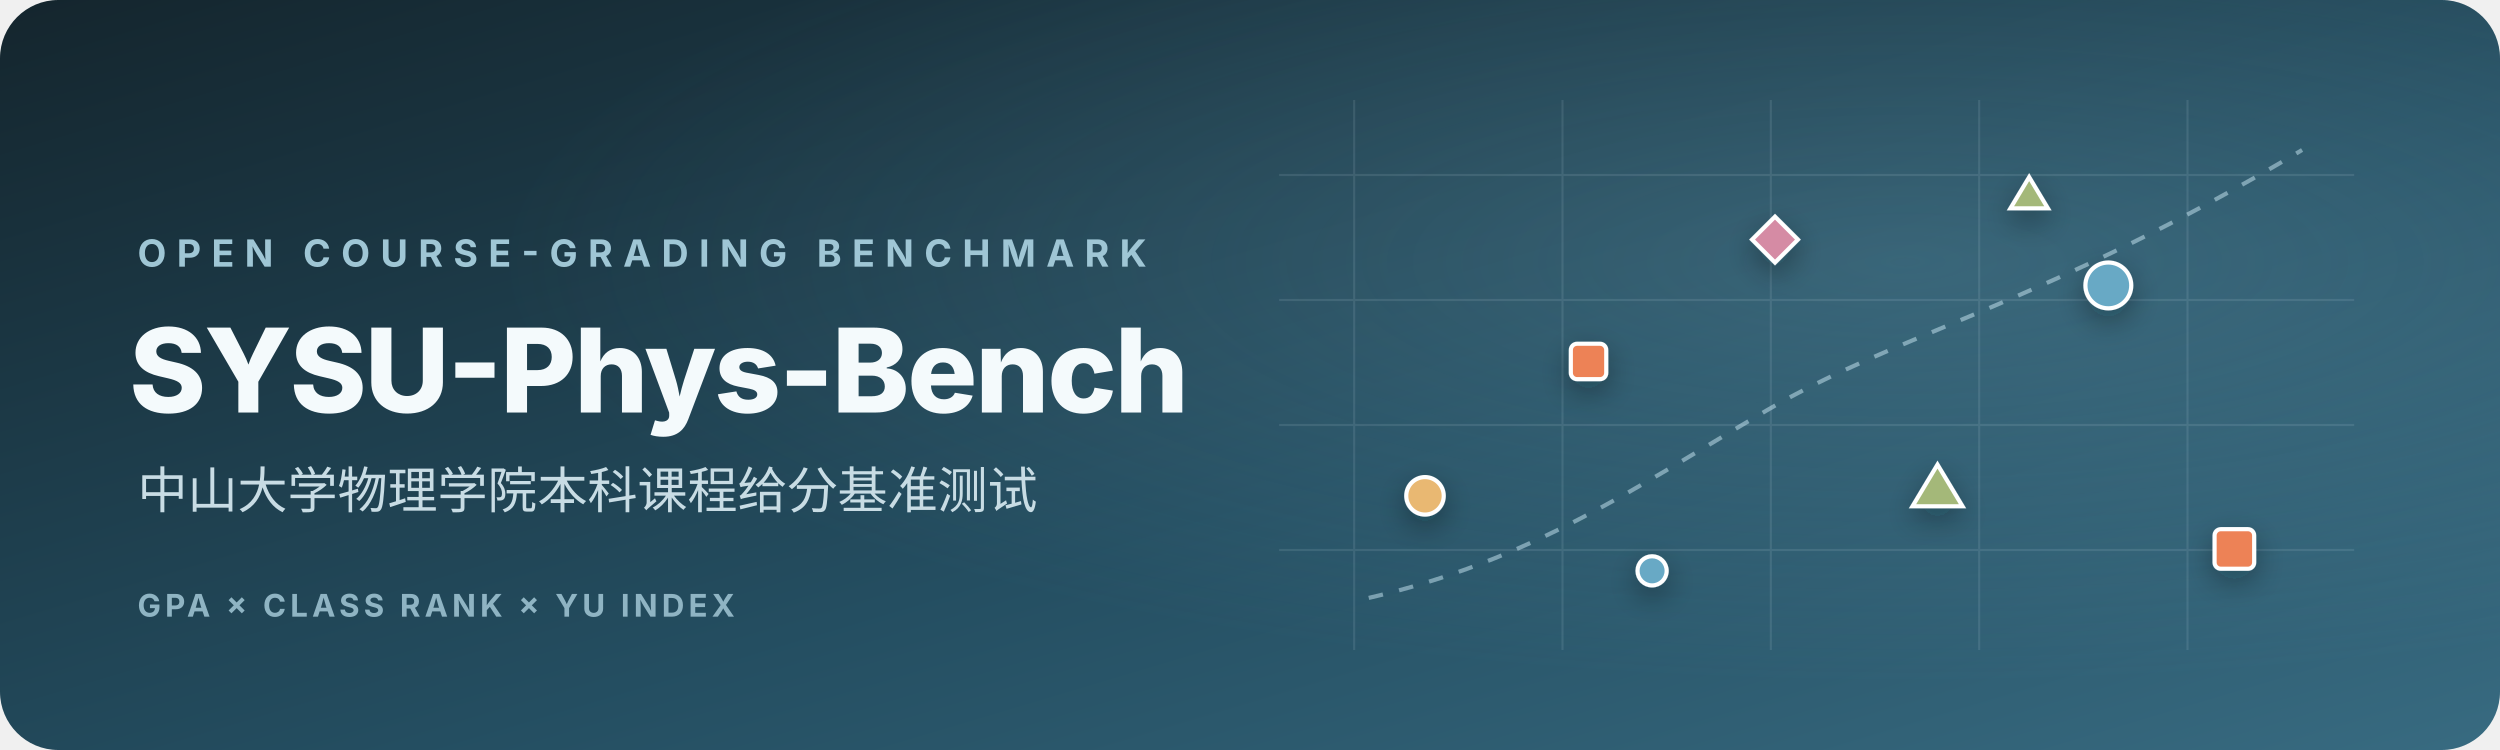
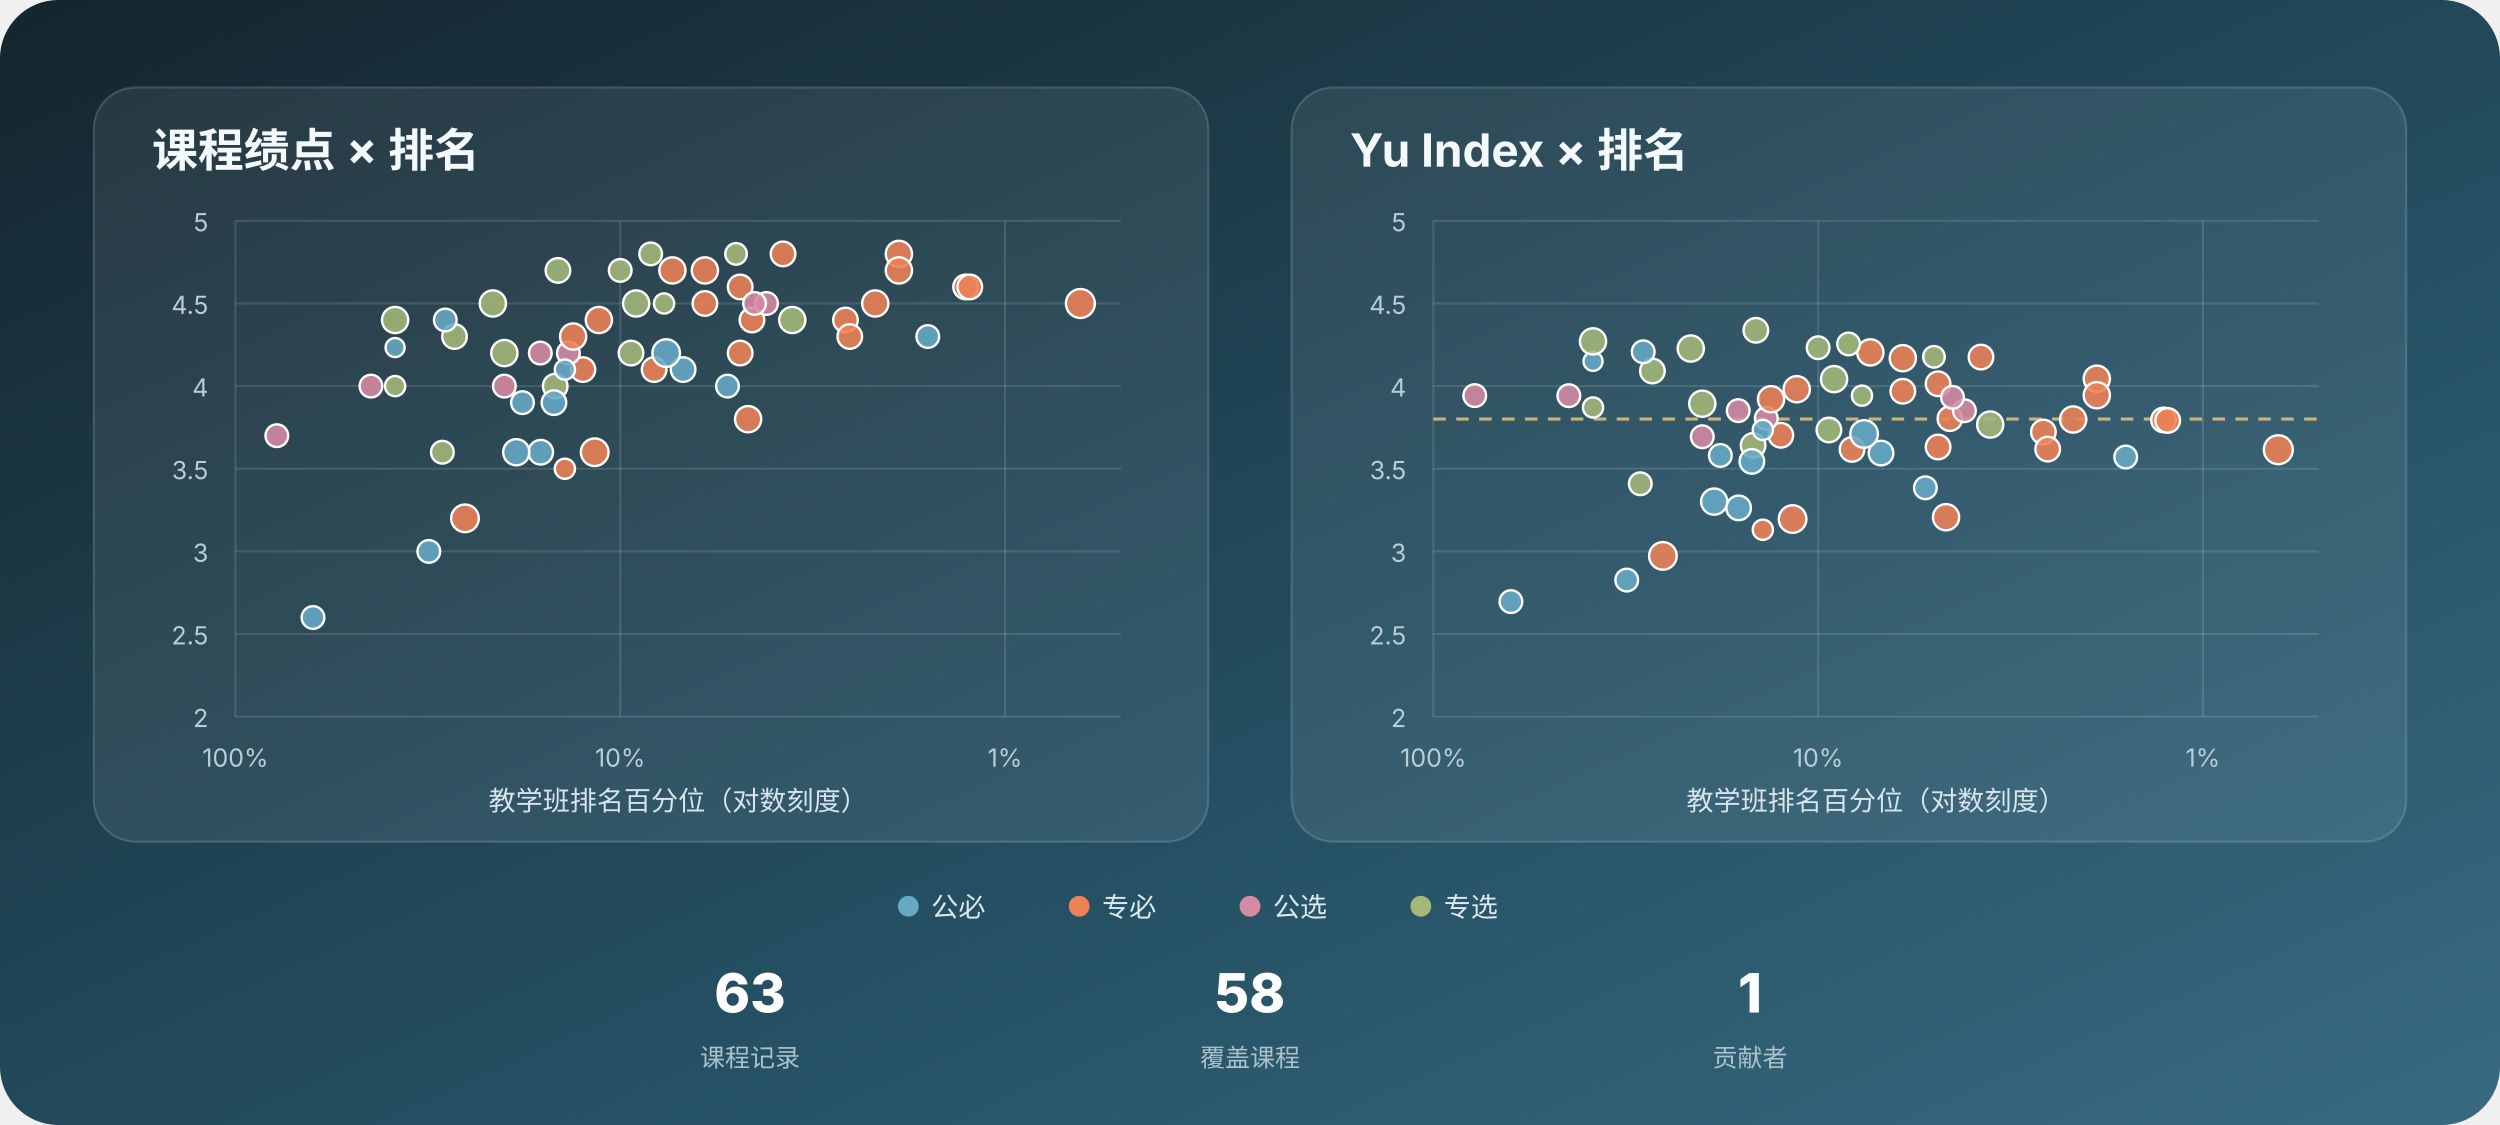
- <svg xmlns="http://www.w3.org/2000/svg" width="1200" height="360" viewBox="0 0 1200 360" role="img" aria-labelledby="title description">
+ <svg xmlns="http://www.w3.org/2000/svg" width="1200" height="540" viewBox="0 0 1200 540" role="img" aria-labelledby="title description">
  <defs>
    <linearGradient id="background" x1="0" y1="0" x2="1" y2="1">
      <stop offset="0" stop-color="#14252d" />
-       <stop offset="0.58" stop-color="#244e61" />
+       <stop offset=".58" stop-color="#244e61" />
      <stop offset="1" stop-color="#386b81" />
    </linearGradient>
-     <radialGradient id="glow" cx="76%" cy="35%" r="56%">
-       <stop offset="0" stop-color="#88c0d5" stop-opacity=".22" />
-       <stop offset="1" stop-color="#88c0d5" stop-opacity="0" />
-     </radialGradient>
-     <filter id="shadow" x="-50%" y="-50%" width="200%" height="200%">
-       <feDropShadow dx="0" dy="5" stdDeviation="7" flood-color="#081217" flood-opacity=".34" />
-     </filter>
+     <style>
+       text { font-family: Inter, "Microsoft YaHei", "Noto Sans CJK SC", sans-serif; }
+       .panel-title { fill: #f4fafc; font-size: 22px; font-weight: 700; }
+       .tick { fill: #b9cdd5; font-size: 12px; }
+       .axis { fill: #d6e5eb; font-size: 13px; }
+       .grid { stroke: #d7eef6; stroke-opacity: .14; }
+       .benchmark { stroke: #f2c77f; stroke-width: 1.5; stroke-dasharray: 6 5; stroke-opacity: .8; }
+       .legend { fill: #dce9ee; font-size: 13px; }
+       .stat-value { fill: #ffffff; font-size: 26px; font-weight: 760; }
+       .stat-label { fill: #a9c2cc; font-size: 12px; }
+     </style>
  </defs>
-   <rect width="1200" height="360" rx="28" fill="url(#background)" />
-   <rect width="1200" height="360" rx="28" fill="url(#glow)" />
-   <g opacity=".11" stroke="#d7eef6">
-     <path d="M650 48V312M750 48V312M850 48V312M950 48V312M1050 48V312" />
-     <path d="M614 84H1130M614 144H1130M614 204H1130M614 264H1130" />
-   </g>
-   <g font-family="Inter,Segoe UI,Arial,sans-serif" fill="#f4fafc">
-     <text x="66" y="128" font-size="18" font-weight="700" letter-spacing="5" fill="#9fc6d5">OPEN COURSE-GRADING BENCHMARK</text>
-     <text x="62" y="198" font-size="56" font-weight="760" letter-spacing="-1">SYSU-Phys-Bench</text>
-     <text x="66" y="244" font-size="24" fill="#c8dce4">中山大学物理学院本科课程给分基准测试</text>
-     <text x="66" y="296" font-size="15" font-weight="650" letter-spacing="2" fill="#8fb4c3">GPA × CLASS RANK × YU INDEX</text>
-   </g>
-   <g filter="url(#shadow)">
-     <circle cx="684" cy="238" r="9" fill="#e9b872" stroke="#fff" stroke-width="2" />
-     <rect x="754" y="165" width="17" height="17" rx="3" fill="#ed8257" stroke="#fff" stroke-width="2" />
-     <path d="M852 104l11 11-11 11-11-11z" fill="#d58ba4" stroke="#fff" stroke-width="2" />
-     <path d="M930 223l12 20h-24z" fill="#a4b879" stroke="#fff" stroke-width="2" />
-     <circle cx="1012" cy="137" r="11" fill="#67a9c5" stroke="#fff" stroke-width="2" />
-     <rect x="1063" y="254" width="19" height="19" rx="3" fill="#ed8257" stroke="#fff" stroke-width="2" />
-     <circle cx="793" cy="274" r="7" fill="#67a9c5" stroke="#fff" stroke-width="2" />
-     <path d="M974 85l9 15h-18z" fill="#a4b879" stroke="#fff" stroke-width="2" />
-   </g>
-   <path d="M657 287C735 269 785 234 848 197s133-51 257-125" fill="none" stroke="#cceaf5" stroke-width="2" stroke-dasharray="7 8" opacity=".5" />
+   <rect width="1200" height="540" rx="28" fill="url(#background)" />
+   <rect x="45" y="42" width="535" height="362" rx="20" fill="#ffffff" fill-opacity=".075" stroke="#d9edf5" stroke-opacity=".18" />
+   <text x="73" y="80" class="panel-title">课程绩点 × 排名</text>
+   <line x1="482.40" x2="482.40" y1="106" y2="344" class="grid" />
+   <text x="482.40" y="368" text-anchor="middle" class="tick">1%</text>
+   <line x1="297.70" x2="297.70" y1="106" y2="344" class="grid" />
+   <text x="297.70" y="368" text-anchor="middle" class="tick">10%</text>
+   <line x1="113.00" x2="113.00" y1="106" y2="344" class="grid" />
+   <text x="113.00" y="368" text-anchor="middle" class="tick">100%</text>
+   <line x1="113" x2="538" y1="344.00" y2="344.00" class="grid" />
+   <text x="100" y="349.00" text-anchor="end" class="tick">2</text>
+   <line x1="113" x2="538" y1="304.33" y2="304.33" class="grid" />
+   <text x="100" y="309.33" text-anchor="end" class="tick">2.5</text>
+   <line x1="113" x2="538" y1="264.67" y2="264.67" class="grid" />
+   <text x="100" y="269.67" text-anchor="end" class="tick">3</text>
+   <line x1="113" x2="538" y1="225.00" y2="225.00" class="grid" />
+   <text x="100" y="230.00" text-anchor="end" class="tick">3.5</text>
+   <line x1="113" x2="538" y1="185.33" y2="185.33" class="grid" />
+   <text x="100" y="190.33" text-anchor="end" class="tick">4</text>
+   <line x1="113" x2="538" y1="145.67" y2="145.67" class="grid" />
+   <text x="100" y="150.67" text-anchor="end" class="tick">4.5</text>
+   <line x1="113" x2="538" y1="106.00" y2="106.00" class="grid" />
+   <text x="100" y="111.00" text-anchor="end" class="tick">5</text>
+   <circle cx="150.24" cy="296.40" r="5.45" fill="#67a9c5" fill-opacity=".88" stroke="#ffffff" stroke-width="1.15" />
+   <circle cx="259.54" cy="217.07" r="5.91" fill="#67a9c5" fill-opacity=".88" stroke="#ffffff" stroke-width="1.15" />
+   <circle cx="189.65" cy="166.82" r="4.58" fill="#67a9c5" fill-opacity=".88" stroke="#ffffff" stroke-width="1.15" />
+   <circle cx="247.81" cy="217.07" r="6.30" fill="#67a9c5" fill-opacity=".88" stroke="#ffffff" stroke-width="1.15" />
+   <circle cx="279.80" cy="177.40" r="5.91" fill="#ed8257" fill-opacity=".88" stroke="#ffffff" stroke-width="1.15" />
+   <circle cx="285.45" cy="217.07" r="6.64" fill="#ed8257" fill-opacity=".88" stroke="#ffffff" stroke-width="1.15" />
+   <circle cx="313.98" cy="177.40" r="5.91" fill="#ed8257" fill-opacity=".88" stroke="#ffffff" stroke-width="1.15" />
+   <circle cx="375.87" cy="121.87" r="5.91" fill="#ed8257" fill-opacity=".88" stroke="#ffffff" stroke-width="1.15" />
+   <circle cx="259.35" cy="169.47" r="5.45" fill="#d58ba4" fill-opacity=".88" stroke="#ffffff" stroke-width="1.15" />
+   <circle cx="205.84" cy="264.67" r="5.45" fill="#67a9c5" fill-opacity=".88" stroke="#ffffff" stroke-width="1.15" />
+   <circle cx="327.90" cy="177.40" r="5.91" fill="#67a9c5" fill-opacity=".88" stroke="#ffffff" stroke-width="1.15" />
+   <circle cx="445.34" cy="161.53" r="5.45" fill="#67a9c5" fill-opacity=".88" stroke="#ffffff" stroke-width="1.15" />
+   <circle cx="223.19" cy="248.80" r="6.64" fill="#ed8257" fill-opacity=".88" stroke="#ffffff" stroke-width="1.15" />
+   <circle cx="431.47" cy="121.87" r="6.30" fill="#ed8257" fill-opacity=".88" stroke="#ffffff" stroke-width="1.15" />
+   <circle cx="405.83" cy="153.60" r="5.91" fill="#ed8257" fill-opacity=".88" stroke="#ffffff" stroke-width="1.15" />
+   <circle cx="431.47" cy="129.80" r="6.30" fill="#ed8257" fill-opacity=".88" stroke="#ffffff" stroke-width="1.15" />
+   <circle cx="212.34" cy="217.07" r="5.45" fill="#a4b879" fill-opacity=".88" stroke="#ffffff" stroke-width="1.15" />
+   <circle cx="266.50" cy="185.33" r="5.91" fill="#a4b879" fill-opacity=".88" stroke="#ffffff" stroke-width="1.15" />
+   <circle cx="272.82" cy="169.47" r="5.45" fill="#d58ba4" fill-opacity=".88" stroke="#ffffff" stroke-width="1.15" />
+   <circle cx="250.78" cy="193.27" r="5.45" fill="#67a9c5" fill-opacity=".88" stroke="#ffffff" stroke-width="1.15" />
+   <circle cx="319.77" cy="169.47" r="6.64" fill="#67a9c5" fill-opacity=".88" stroke="#ffffff" stroke-width="1.15" />
+   <circle cx="355.28" cy="137.73" r="5.91" fill="#ed8257" fill-opacity=".88" stroke="#ffffff" stroke-width="1.15" />
+   <circle cx="360.95" cy="153.60" r="5.91" fill="#ed8257" fill-opacity=".88" stroke="#ffffff" stroke-width="1.15" />
+   <circle cx="322.76" cy="129.80" r="6.30" fill="#ed8257" fill-opacity=".88" stroke="#ffffff" stroke-width="1.15" />
+   <circle cx="463.49" cy="137.73" r="5.91" fill="#ed8257" fill-opacity=".88" stroke="#ffffff" stroke-width="1.15" />
+   <circle cx="338.35" cy="129.80" r="6.30" fill="#ed8257" fill-opacity=".88" stroke="#ffffff" stroke-width="1.15" />
+   <circle cx="305.35" cy="145.67" r="6.30" fill="#a4b879" fill-opacity=".88" stroke="#ffffff" stroke-width="1.15" />
+   <circle cx="297.70" cy="129.80" r="5.45" fill="#a4b879" fill-opacity=".88" stroke="#ffffff" stroke-width="1.15" />
+   <circle cx="349.19" cy="185.33" r="5.45" fill="#67a9c5" fill-opacity=".88" stroke="#ffffff" stroke-width="1.15" />
+   <circle cx="265.90" cy="193.27" r="5.91" fill="#67a9c5" fill-opacity=".88" stroke="#ffffff" stroke-width="1.15" />
+   <circle cx="420.11" cy="145.67" r="6.30" fill="#ed8257" fill-opacity=".88" stroke="#ffffff" stroke-width="1.15" />
+   <circle cx="287.45" cy="153.60" r="6.30" fill="#ed8257" fill-opacity=".88" stroke="#ffffff" stroke-width="1.15" />
+   <circle cx="338.35" cy="145.67" r="5.91" fill="#ed8257" fill-opacity=".88" stroke="#ffffff" stroke-width="1.15" />
+   <circle cx="355.28" cy="169.47" r="5.91" fill="#ed8257" fill-opacity=".88" stroke="#ffffff" stroke-width="1.15" />
+   <circle cx="242.10" cy="169.47" r="6.30" fill="#a4b879" fill-opacity=".88" stroke="#ffffff" stroke-width="1.15" />
+   <circle cx="178.05" cy="185.33" r="5.45" fill="#d58ba4" fill-opacity=".88" stroke="#ffffff" stroke-width="1.15" />
+   <circle cx="242.10" cy="185.33" r="5.45" fill="#d58ba4" fill-opacity=".88" stroke="#ffffff" stroke-width="1.15" />
+   <circle cx="359.10" cy="201.20" r="6.30" fill="#ed8257" fill-opacity=".88" stroke="#ffffff" stroke-width="1.15" />
+   <circle cx="275.11" cy="161.53" r="6.30" fill="#ed8257" fill-opacity=".88" stroke="#ffffff" stroke-width="1.15" />
+   <circle cx="465.50" cy="137.73" r="5.91" fill="#ed8257" fill-opacity=".88" stroke="#ffffff" stroke-width="1.15" />
+   <circle cx="267.81" cy="129.80" r="5.91" fill="#a4b879" fill-opacity=".88" stroke="#ffffff" stroke-width="1.15" />
+   <circle cx="353.30" cy="121.87" r="5.18" fill="#a4b879" fill-opacity=".88" stroke="#ffffff" stroke-width="1.15" />
+   <circle cx="189.65" cy="153.60" r="6.30" fill="#a4b879" fill-opacity=".88" stroke="#ffffff" stroke-width="1.15" />
+   <circle cx="218.16" cy="161.53" r="5.91" fill="#a4b879" fill-opacity=".88" stroke="#ffffff" stroke-width="1.15" />
+   <circle cx="132.88" cy="209.13" r="5.45" fill="#d58ba4" fill-opacity=".88" stroke="#ffffff" stroke-width="1.15" />
+   <circle cx="367.92" cy="145.67" r="5.45" fill="#d58ba4" fill-opacity=".88" stroke="#ffffff" stroke-width="1.15" />
+   <circle cx="407.89" cy="161.53" r="5.91" fill="#ed8257" fill-opacity=".88" stroke="#ffffff" stroke-width="1.15" />
+   <circle cx="236.57" cy="145.67" r="6.30" fill="#a4b879" fill-opacity=".88" stroke="#ffffff" stroke-width="1.15" />
+   <circle cx="318.75" cy="145.67" r="4.85" fill="#a4b879" fill-opacity=".88" stroke="#ffffff" stroke-width="1.15" />
+   <circle cx="189.65" cy="185.33" r="4.85" fill="#a4b879" fill-opacity=".88" stroke="#ffffff" stroke-width="1.15" />
+   <circle cx="380.29" cy="153.60" r="6.30" fill="#a4b879" fill-opacity=".88" stroke="#ffffff" stroke-width="1.15" />
+   <circle cx="302.88" cy="169.47" r="5.91" fill="#a4b879" fill-opacity=".88" stroke="#ffffff" stroke-width="1.15" />
+   <circle cx="362.19" cy="145.67" r="5.45" fill="#d58ba4" fill-opacity=".88" stroke="#ffffff" stroke-width="1.15" />
+   <circle cx="213.74" cy="153.60" r="5.45" fill="#67a9c5" fill-opacity=".88" stroke="#ffffff" stroke-width="1.15" />
+   <circle cx="312.32" cy="121.87" r="5.45" fill="#a4b879" fill-opacity=".88" stroke="#ffffff" stroke-width="1.15" />
+   <circle cx="271.15" cy="177.40" r="4.85" fill="#67a9c5" fill-opacity=".88" stroke="#ffffff" stroke-width="1.15" />
+   <circle cx="271.15" cy="225.00" r="4.85" fill="#ed8257" fill-opacity=".88" stroke="#ffffff" stroke-width="1.15" />
+   <circle cx="518.58" cy="145.67" r="6.95" fill="#ed8257" fill-opacity=".88" stroke="#ffffff" stroke-width="1.15" />
+   <text x="325.5" y="389" text-anchor="middle" class="axis">教学班排名百分位（对数刻度）</text>
+   <rect x="620" y="42" width="535" height="362" rx="20" fill="#ffffff" fill-opacity=".075" stroke="#d9edf5" stroke-opacity=".18" />
+   <text x="648" y="80" class="panel-title">Yu Index × 排名</text>
+   <line x1="1057.40" x2="1057.40" y1="106" y2="344" class="grid" />
+   <text x="1057.40" y="368" text-anchor="middle" class="tick">1%</text>
+   <line x1="872.70" x2="872.70" y1="106" y2="344" class="grid" />
+   <text x="872.70" y="368" text-anchor="middle" class="tick">10%</text>
+   <line x1="688.00" x2="688.00" y1="106" y2="344" class="grid" />
+   <text x="688.00" y="368" text-anchor="middle" class="tick">100%</text>
+   <line x1="688" x2="1113" y1="344.00" y2="344.00" class="grid" />
+   <text x="675" y="349.00" text-anchor="end" class="tick">2</text>
+   <line x1="688" x2="1113" y1="304.33" y2="304.33" class="grid" />
+   <text x="675" y="309.33" text-anchor="end" class="tick">2.5</text>
+   <line x1="688" x2="1113" y1="264.67" y2="264.67" class="grid" />
+   <text x="675" y="269.67" text-anchor="end" class="tick">3</text>
+   <line x1="688" x2="1113" y1="225.00" y2="225.00" class="grid" />
+   <text x="675" y="230.00" text-anchor="end" class="tick">3.5</text>
+   <line x1="688" x2="1113" y1="185.33" y2="185.33" class="grid" />
+   <text x="675" y="190.33" text-anchor="end" class="tick">4</text>
+   <line x1="688" x2="1113" y1="145.67" y2="145.67" class="grid" />
+   <text x="675" y="150.67" text-anchor="end" class="tick">4.5</text>
+   <line x1="688" x2="1113" y1="106.00" y2="106.00" class="grid" />
+   <text x="675" y="111.00" text-anchor="end" class="tick">5</text>
+   <line x1="688" x2="1113" y1="201.14" y2="201.14" class="benchmark" />
+   <circle cx="725.24" cy="288.77" r="5.45" fill="#67a9c5" fill-opacity=".88" stroke="#ffffff" stroke-width="1.15" />
+   <circle cx="834.54" cy="243.79" r="5.91" fill="#67a9c5" fill-opacity=".88" stroke="#ffffff" stroke-width="1.15" />
+   <circle cx="764.65" cy="173.45" r="4.58" fill="#67a9c5" fill-opacity=".88" stroke="#ffffff" stroke-width="1.15" />
+   <circle cx="822.81" cy="240.77" r="6.30" fill="#67a9c5" fill-opacity=".88" stroke="#ffffff" stroke-width="1.15" />
+   <circle cx="854.80" cy="208.93" r="5.91" fill="#ed8257" fill-opacity=".88" stroke="#ffffff" stroke-width="1.15" />
+   <circle cx="860.45" cy="249.14" r="6.64" fill="#ed8257" fill-opacity=".88" stroke="#ffffff" stroke-width="1.15" />
+   <circle cx="888.98" cy="215.73" r="5.91" fill="#ed8257" fill-opacity=".88" stroke="#ffffff" stroke-width="1.15" />
+   <circle cx="950.87" cy="171.40" r="5.91" fill="#ed8257" fill-opacity=".88" stroke="#ffffff" stroke-width="1.15" />
+   <circle cx="834.35" cy="197.10" r="5.45" fill="#d58ba4" fill-opacity=".88" stroke="#ffffff" stroke-width="1.15" />
+   <circle cx="780.84" cy="278.43" r="5.45" fill="#67a9c5" fill-opacity=".88" stroke="#ffffff" stroke-width="1.15" />
+   <circle cx="902.90" cy="217.48" r="5.91" fill="#67a9c5" fill-opacity=".88" stroke="#ffffff" stroke-width="1.15" />
+   <circle cx="1020.34" cy="219.37" r="5.45" fill="#67a9c5" fill-opacity=".88" stroke="#ffffff" stroke-width="1.15" />
+   <circle cx="798.19" cy="266.83" r="6.64" fill="#ed8257" fill-opacity=".88" stroke="#ffffff" stroke-width="1.15" />
+   <circle cx="1006.47" cy="181.78" r="6.30" fill="#ed8257" fill-opacity=".88" stroke="#ffffff" stroke-width="1.15" />
+   <circle cx="980.83" cy="207.36" r="5.91" fill="#ed8257" fill-opacity=".88" stroke="#ffffff" stroke-width="1.15" />
+   <circle cx="1006.47" cy="189.71" r="6.30" fill="#ed8257" fill-opacity=".88" stroke="#ffffff" stroke-width="1.15" />
+   <circle cx="787.34" cy="232.21" r="5.45" fill="#a4b879" fill-opacity=".88" stroke="#ffffff" stroke-width="1.15" />
+   <circle cx="841.50" cy="213.80" r="5.91" fill="#a4b879" fill-opacity=".88" stroke="#ffffff" stroke-width="1.15" />
+   <circle cx="847.82" cy="200.81" r="5.45" fill="#d58ba4" fill-opacity=".88" stroke="#ffffff" stroke-width="1.15" />
+   <circle cx="825.78" cy="218.63" r="5.45" fill="#67a9c5" fill-opacity=".88" stroke="#ffffff" stroke-width="1.15" />
+   <circle cx="894.77" cy="208.30" r="6.64" fill="#67a9c5" fill-opacity=".88" stroke="#ffffff" stroke-width="1.15" />
+   <circle cx="930.28" cy="184.22" r="5.91" fill="#ed8257" fill-opacity=".88" stroke="#ffffff" stroke-width="1.15" />
+   <circle cx="935.95" cy="200.94" r="5.91" fill="#ed8257" fill-opacity=".88" stroke="#ffffff" stroke-width="1.15" />
+   <circle cx="897.76" cy="169.15" r="6.30" fill="#ed8257" fill-opacity=".88" stroke="#ffffff" stroke-width="1.15" />
+   <circle cx="1038.49" cy="201.57" r="5.91" fill="#ed8257" fill-opacity=".88" stroke="#ffffff" stroke-width="1.15" />
+   <circle cx="913.35" cy="171.93" r="6.30" fill="#ed8257" fill-opacity=".88" stroke="#ffffff" stroke-width="1.15" />
+   <circle cx="880.35" cy="181.97" r="6.30" fill="#a4b879" fill-opacity=".88" stroke="#ffffff" stroke-width="1.15" />
+   <circle cx="872.70" cy="166.91" r="5.45" fill="#a4b879" fill-opacity=".88" stroke="#ffffff" stroke-width="1.15" />
+   <circle cx="924.19" cy="234.14" r="5.45" fill="#67a9c5" fill-opacity=".88" stroke="#ffffff" stroke-width="1.15" />
+   <circle cx="840.90" cy="221.47" r="5.91" fill="#67a9c5" fill-opacity=".88" stroke="#ffffff" stroke-width="1.15" />
+   <circle cx="995.11" cy="201.35" r="6.30" fill="#ed8257" fill-opacity=".88" stroke="#ffffff" stroke-width="1.15" />
+   <circle cx="862.45" cy="186.82" r="6.30" fill="#ed8257" fill-opacity=".88" stroke="#ffffff" stroke-width="1.15" />
+   <circle cx="913.35" cy="187.80" r="5.91" fill="#ed8257" fill-opacity=".88" stroke="#ffffff" stroke-width="1.15" />
+   <circle cx="930.28" cy="214.56" r="5.91" fill="#ed8257" fill-opacity=".88" stroke="#ffffff" stroke-width="1.15" />
+   <circle cx="817.10" cy="193.77" r="6.30" fill="#a4b879" fill-opacity=".88" stroke="#ffffff" stroke-width="1.15" />
+   <circle cx="753.05" cy="189.93" r="5.45" fill="#d58ba4" fill-opacity=".88" stroke="#ffffff" stroke-width="1.15" />
+   <circle cx="817.10" cy="209.64" r="5.45" fill="#d58ba4" fill-opacity=".88" stroke="#ffffff" stroke-width="1.15" />
+   <circle cx="934.10" cy="248.26" r="6.30" fill="#ed8257" fill-opacity=".88" stroke="#ffffff" stroke-width="1.15" />
+   <circle cx="850.11" cy="191.62" r="6.30" fill="#ed8257" fill-opacity=".88" stroke="#ffffff" stroke-width="1.15" />
+   <circle cx="1040.50" cy="201.81" r="5.91" fill="#ed8257" fill-opacity=".88" stroke="#ffffff" stroke-width="1.15" />
+   <circle cx="842.81" cy="158.54" r="5.91" fill="#a4b879" fill-opacity=".88" stroke="#ffffff" stroke-width="1.15" />
+   <circle cx="928.30" cy="171.27" r="5.18" fill="#a4b879" fill-opacity=".88" stroke="#ffffff" stroke-width="1.15" />
+   <circle cx="764.65" cy="163.86" r="6.30" fill="#a4b879" fill-opacity=".88" stroke="#ffffff" stroke-width="1.15" />
+   <circle cx="793.16" cy="178.08" r="5.91" fill="#a4b879" fill-opacity=".88" stroke="#ffffff" stroke-width="1.15" />
+   <circle cx="707.88" cy="189.88" r="5.45" fill="#d58ba4" fill-opacity=".88" stroke="#ffffff" stroke-width="1.15" />
+   <circle cx="942.92" cy="197.15" r="5.45" fill="#d58ba4" fill-opacity=".88" stroke="#ffffff" stroke-width="1.15" />
+   <circle cx="982.89" cy="215.57" r="5.91" fill="#ed8257" fill-opacity=".88" stroke="#ffffff" stroke-width="1.15" />
+   <circle cx="811.57" cy="167.30" r="6.30" fill="#a4b879" fill-opacity=".88" stroke="#ffffff" stroke-width="1.15" />
+   <circle cx="893.75" cy="189.91" r="4.85" fill="#a4b879" fill-opacity=".88" stroke="#ffffff" stroke-width="1.15" />
+   <circle cx="764.65" cy="195.59" r="4.85" fill="#a4b879" fill-opacity=".88" stroke="#ffffff" stroke-width="1.15" />
+   <circle cx="955.29" cy="203.78" r="6.30" fill="#a4b879" fill-opacity=".88" stroke="#ffffff" stroke-width="1.15" />
+   <circle cx="877.88" cy="206.38" r="5.91" fill="#a4b879" fill-opacity=".88" stroke="#ffffff" stroke-width="1.15" />
+   <circle cx="937.19" cy="190.72" r="5.45" fill="#d58ba4" fill-opacity=".88" stroke="#ffffff" stroke-width="1.15" />
+   <circle cx="788.74" cy="168.86" r="5.45" fill="#67a9c5" fill-opacity=".88" stroke="#ffffff" stroke-width="1.15" />
+   <circle cx="887.32" cy="165.10" r="5.45" fill="#a4b879" fill-opacity=".88" stroke="#ffffff" stroke-width="1.15" />
+   <circle cx="846.15" cy="206.37" r="4.85" fill="#67a9c5" fill-opacity=".88" stroke="#ffffff" stroke-width="1.15" />
+   <circle cx="846.15" cy="254.28" r="4.85" fill="#ed8257" fill-opacity=".88" stroke="#ffffff" stroke-width="1.15" />
+   <circle cx="1093.58" cy="215.86" r="6.95" fill="#ed8257" fill-opacity=".88" stroke="#ffffff" stroke-width="1.15" />
+   <text x="900.5" y="389" text-anchor="middle" class="axis">教学班排名百分位（对数刻度）</text>
+   <circle cx="436.0" cy="435" r="5" fill="#67a9c5" />
+   <text x="447.0" y="440" class="legend">公必</text>
+   <circle cx="518.0" cy="435" r="5" fill="#ed8257" />
+   <text x="529.0" y="440" class="legend">专必</text>
+   <circle cx="600.0" cy="435" r="5" fill="#d58ba4" />
+   <text x="611.0" y="440" class="legend">公选</text>
+   <circle cx="682.0" cy="435" r="5" fill="#a4b879" />
+   <text x="693.0" y="440" class="legend">专选</text>
+   <text x="360" y="486" text-anchor="middle" class="stat-value">63</text>
+   <text x="360" y="512" text-anchor="middle" class="stat-label">课程记录</text>
+   <text x="600" y="486" text-anchor="middle" class="stat-value">58</text>
+   <text x="600" y="512" text-anchor="middle" class="stat-label">覆盖课程</text>
+   <text x="840" y="486" text-anchor="middle" class="stat-value">1</text>
+   <text x="840" y="512" text-anchor="middle" class="stat-label">贡献者</text>
</svg>
